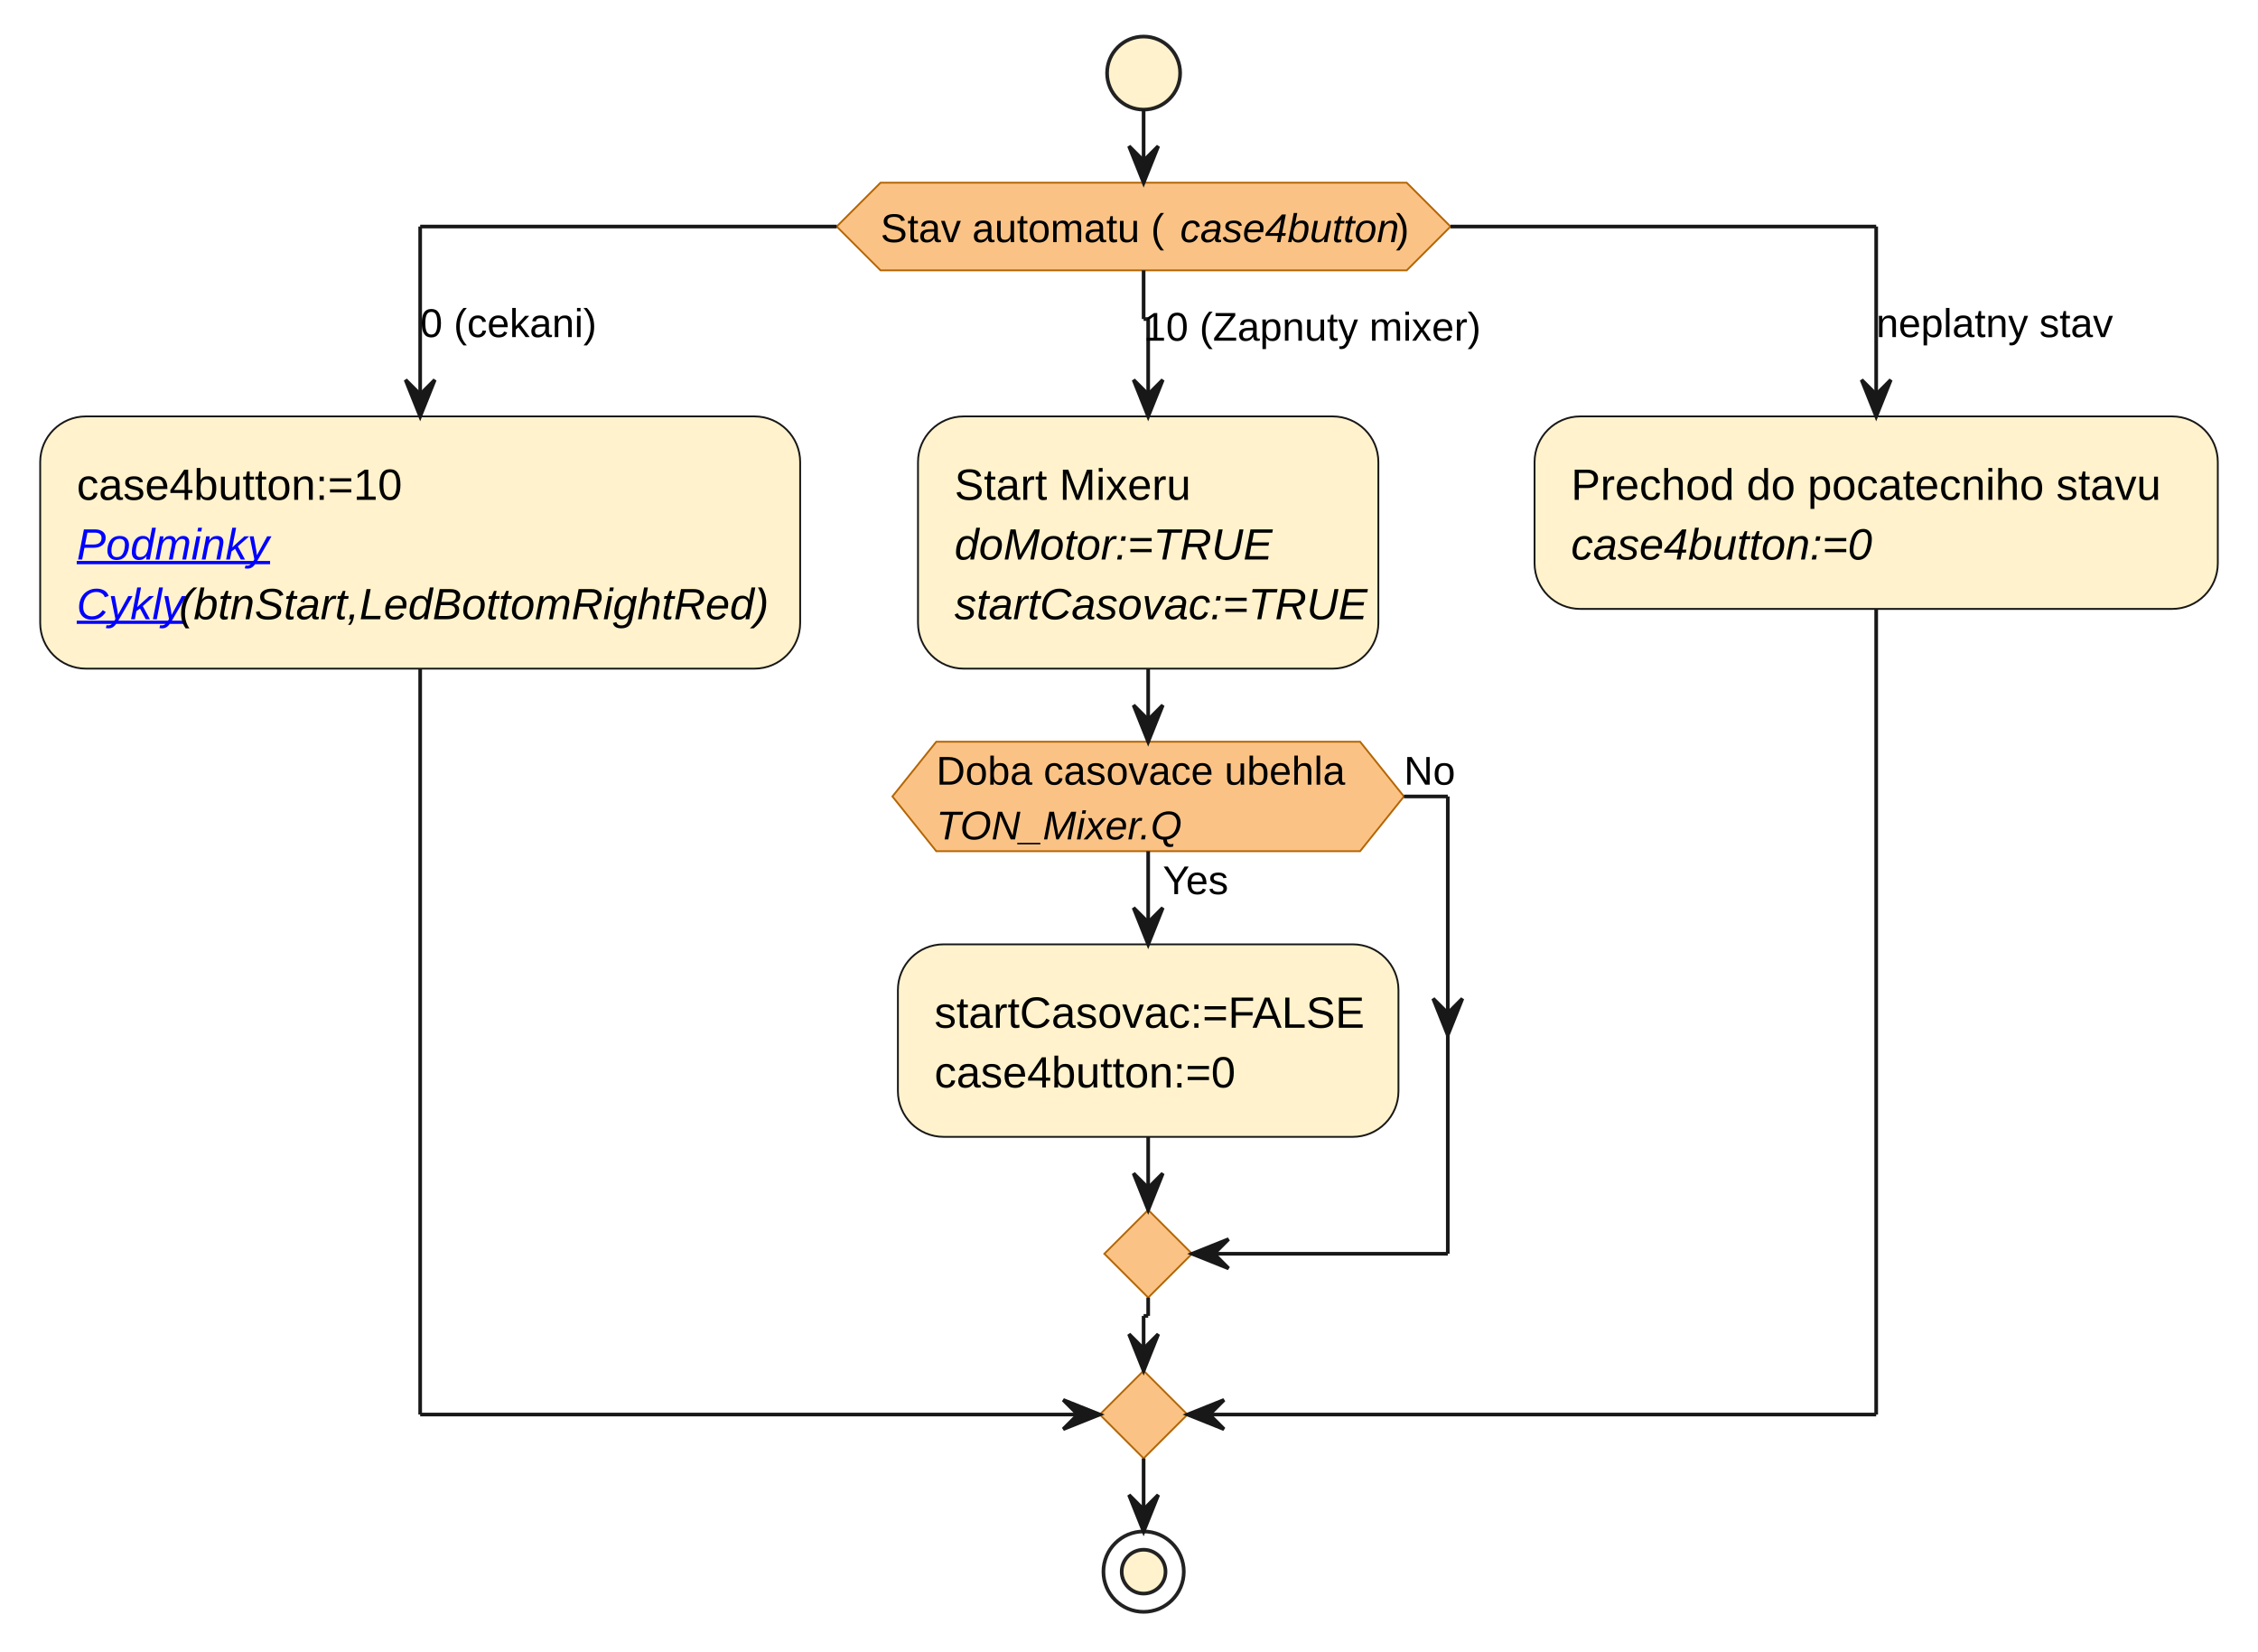
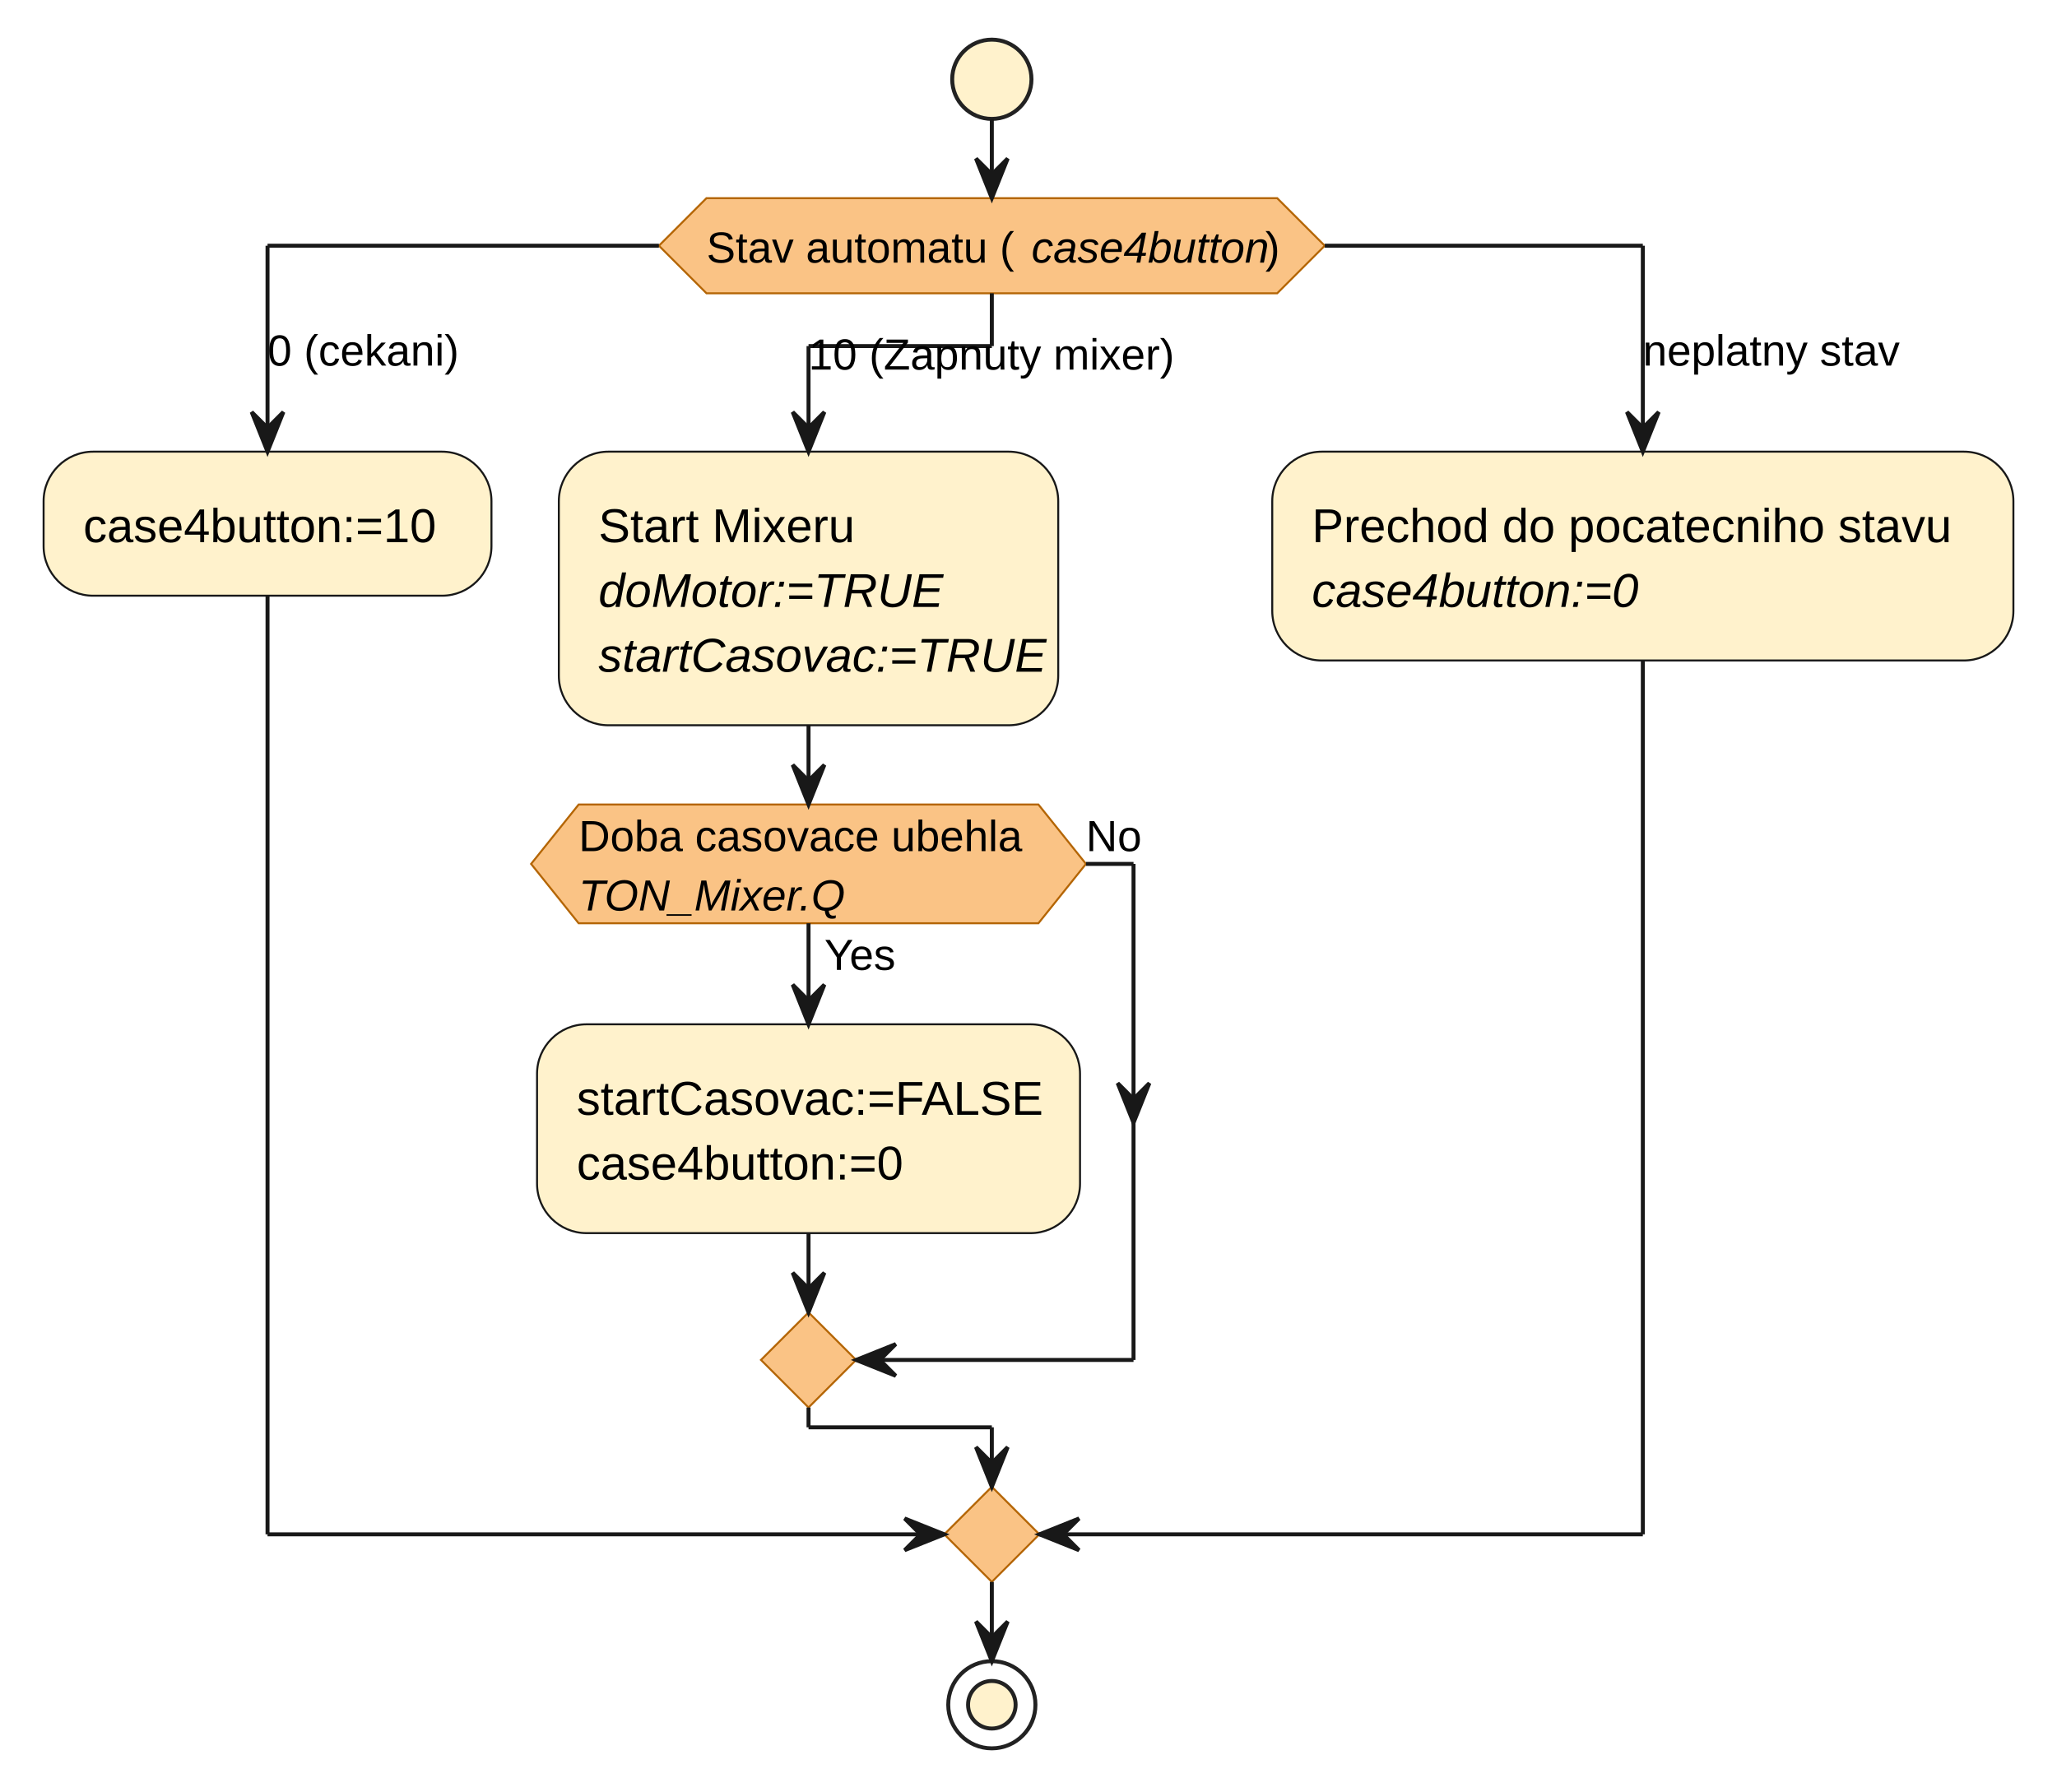
- <svg xmlns="http://www.w3.org/2000/svg" xmlns:xlink="http://www.w3.org/1999/xlink" contentStyleType="text/css" height="452px" preserveAspectRatio="none" style="width:618px;height:452px;" version="1.1" viewBox="0 0 618 452" width="618px" zoomAndPan="magnify">
+ <svg xmlns="http://www.w3.org/2000/svg" contentStyleType="text/css" height="452px" preserveAspectRatio="none" style="width:519px;height:452px;" version="1.1" viewBox="0 0 519 452" width="519px" zoomAndPan="magnify">
  <defs />
  <g>
-     <ellipse cx="313" cy="20" fill="#FFF2CC" rx="10" ry="10" style="stroke:#222222;stroke-width:1.0;" />
-     <polygon fill="#FAC385" points="241,50,385,50,397,62,385,74,241,74,229,62,241,50" style="stroke:#B46504;stroke-width:0.5;" />
-     <text fill="#000000" font-family="arial" font-size="11" lengthAdjust="spacing" textLength="82" x="241" y="66.268">Stav automatu (</text>
-     <text fill="#000000" font-family="arial" font-size="11" font-style="italic" lengthAdjust="spacing" textLength="59" x="323" y="66.268">case4button</text>
-     <text fill="#000000" font-family="arial" font-size="11" lengthAdjust="spacing" textLength="3" x="382" y="66.268">)</text>
-     <rect fill="#FFF2CC" height="69.032" rx="12.5" ry="12.5" style="stroke:#181818;stroke-width:0.5;" width="208" x="11" y="113.964" />
+     <ellipse cx="250.25" cy="20" fill="#FFF2CC" rx="10" ry="10" style="stroke:#222222;stroke-width:1.0;" />
+     <polygon fill="#FAC385" points="178.25,50,322.25,50,334.25,62,322.25,74,178.25,74,166.25,62,178.25,50" style="stroke:#B46504;stroke-width:0.5;" />
+     <text fill="#000000" font-family="arial" font-size="11" lengthAdjust="spacing" textLength="82" x="178.25" y="66.268">Stav automatu (</text>
+     <text fill="#000000" font-family="arial" font-size="11" font-style="italic" lengthAdjust="spacing" textLength="59" x="260.25" y="66.268">case4button</text>
+     <text fill="#000000" font-family="arial" font-size="11" lengthAdjust="spacing" textLength="3" x="319.25" y="66.268">)</text>
+     <rect fill="#FFF2CC" height="36.344" rx="12.5" ry="12.5" style="stroke:#181818;stroke-width:0.5;" width="113" x="11" y="113.964" />
    <text fill="#000000" font-family="arial" font-size="12" lengthAdjust="spacing" textLength="93" x="21" y="136.792">case4button:=10</text>
-     <a href="./md__rizeni__action.html" target="_top" title="./md__rizeni__action.html" xlink:actuate="onRequest" xlink:href="./md__rizeni__action.html" xlink:show="new" xlink:title="./md__rizeni__action.html" xlink:type="simple">
-       <text fill="#0000FF" font-family="arial" font-size="12" font-style="italic" lengthAdjust="spacing" text-decoration="underline" textLength="54" x="21" y="153.136">Podminky</text>
-     </a>
-     <a href="./md__rizeni__library__cykly.html" target="_top" title="./md__rizeni__library__cykly.html" xlink:actuate="onRequest" xlink:href="./md__rizeni__library__cykly.html" xlink:show="new" xlink:title="./md__rizeni__library__cykly.html" xlink:type="simple">
-       <text fill="#0000FF" font-family="arial" font-size="12" font-style="italic" lengthAdjust="spacing" text-decoration="underline" textLength="28" x="21" y="169.48">Cykly</text>
-     </a>
-     <text fill="#000000" font-family="arial" font-size="12" font-style="italic" lengthAdjust="spacing" textLength="160" x="49" y="169.48">(btnStart,LedBottomRightRed)</text>
-     <rect fill="#FFF2CC" height="69.032" rx="12.5" ry="12.5" style="stroke:#181818;stroke-width:0.5;" width="126" x="251.25" y="113.964" />
-     <text fill="#000000" font-family="arial" font-size="12" lengthAdjust="spacing" textLength="69" x="261.25" y="136.792">Start Mixeru</text>
-     <text fill="#000000" font-family="arial" font-size="12" font-style="italic" lengthAdjust="spacing" textLength="84" x="261.25" y="153.136">doMotor:=TRUE</text>
-     <text fill="#000000" font-family="arial" font-size="12" font-style="italic" lengthAdjust="spacing" textLength="106" x="261.25" y="169.48">startCasovac:=TRUE</text>
-     <rect fill="#FFF2CC" height="52.688" rx="12.5" ry="12.5" style="stroke:#181818;stroke-width:0.5;" width="137" x="245.75" y="258.451" />
-     <text fill="#000000" font-family="arial" font-size="12" lengthAdjust="spacing" textLength="117" x="255.75" y="281.279">startCasovac:=FALSE</text>
-     <text fill="#000000" font-family="arial" font-size="12" lengthAdjust="spacing" textLength="86" x="255.75" y="297.623">case4button:=0</text>
-     <polygon fill="#FAC385" points="256.25,202.996,372.25,202.996,384.25,217.978,372.25,232.96,256.25,232.96,244.25,217.978,256.25,202.996" style="stroke:#B46504;stroke-width:0.5;" />
-     <text fill="#000000" font-family="arial" font-size="11" lengthAdjust="spacing" textLength="17" x="318.25" y="244.719">Yes</text>
-     <text fill="#000000" font-family="arial" font-size="11" lengthAdjust="spacing" textLength="116" x="256.25" y="214.755">Doba casovace ubehla</text>
-     <text fill="#000000" font-family="arial" font-size="11" font-style="italic" lengthAdjust="spacing" textLength="63" x="256.25" y="229.737">TON_Mixer.Q</text>
-     <text fill="#000000" font-family="arial" font-size="11" lengthAdjust="spacing" textLength="15" x="384.25" y="214.755">No</text>
-     <polygon fill="#FAC385" points="314.25,331.139,326.25,343.139,314.25,355.139,302.25,343.139,314.25,331.139" style="stroke:#B46504;stroke-width:0.5;" />
-     <rect fill="#FFF2CC" height="52.688" rx="12.5" ry="12.5" style="stroke:#181818;stroke-width:0.5;" width="187" x="420" y="113.964" />
-     <text fill="#000000" font-family="arial" font-size="12" lengthAdjust="spacing" textLength="167" x="430" y="136.792">Prechod do pocatecniho stavu</text>
-     <text fill="#000000" font-family="arial" font-size="12" font-style="italic" lengthAdjust="spacing" textLength="83" x="430" y="153.136">case4button:=0</text>
-     <polygon fill="#FAC385" points="313,375.139,313,375.139,325,387.139,313,399.139,313,399.139,301,387.139,313,375.139" style="stroke:#B46504;stroke-width:0.5;" />
-     <ellipse cx="313" cy="430.139" fill="none" rx="11" ry="11" style="stroke:#222222;stroke-width:1.0;" />
-     <ellipse cx="313" cy="430.139" fill="#FFF2CC" rx="6" ry="6" style="stroke:#222222;stroke-width:1.0;" />
-     <line style="stroke:#181818;stroke-width:1.0;" x1="314.25" x2="314.25" y1="232.96" y2="258.451" />
-     <polygon fill="#181818" points="310.25,248.451,314.25,258.451,318.25,248.451,314.25,252.451" style="stroke:#181818;stroke-width:1.0;" />
-     <line style="stroke:#181818;stroke-width:1.0;" x1="384.25" x2="396.25" y1="217.978" y2="217.978" />
-     <polygon fill="#181818" points="392.25,273.304,396.25,283.304,400.25,273.304,396.25,277.304" style="stroke:#181818;stroke-width:1.0;" />
-     <line style="stroke:#181818;stroke-width:1.0;" x1="396.25" x2="396.25" y1="217.978" y2="343.139" />
-     <line style="stroke:#181818;stroke-width:1.0;" x1="396.25" x2="326.25" y1="343.139" y2="343.139" />
-     <polygon fill="#181818" points="336.25,339.139,326.25,343.139,336.25,347.139,332.25,343.139" style="stroke:#181818;stroke-width:1.0;" />
-     <line style="stroke:#181818;stroke-width:1.0;" x1="314.25" x2="314.25" y1="311.139" y2="331.139" />
-     <polygon fill="#181818" points="310.25,321.139,314.25,331.139,318.25,321.139,314.25,325.139" style="stroke:#181818;stroke-width:1.0;" />
-     <line style="stroke:#181818;stroke-width:1.0;" x1="314.25" x2="314.25" y1="182.996" y2="202.996" />
-     <polygon fill="#181818" points="310.25,192.996,314.25,202.996,318.25,192.996,314.25,196.996" style="stroke:#181818;stroke-width:1.0;" />
-     <line style="stroke:#181818;stroke-width:1.0;" x1="229" x2="115" y1="62" y2="62" />
-     <line style="stroke:#181818;stroke-width:1.0;" x1="115" x2="115" y1="62" y2="113.964" />
-     <polygon fill="#181818" points="111,103.964,115,113.964,119,103.964,115,107.964" style="stroke:#181818;stroke-width:1.0;" />
-     <text fill="#000000" font-family="arial" font-size="11" lengthAdjust="spacing" textLength="48" x="115" y="92.25">0 (cekani)</text>
-     <line style="stroke:#181818;stroke-width:1.0;" x1="397" x2="513.5" y1="62" y2="62" />
-     <line style="stroke:#181818;stroke-width:1.0;" x1="513.5" x2="513.5" y1="62" y2="113.964" />
-     <polygon fill="#181818" points="509.5,103.964,513.5,113.964,517.5,103.964,513.5,107.964" style="stroke:#181818;stroke-width:1.0;" />
-     <text fill="#000000" font-family="arial" font-size="11" lengthAdjust="spacing" textLength="70" x="513.5" y="92.25">neplatny stav</text>
-     <line style="stroke:#181818;stroke-width:1.0;" x1="313" x2="313" y1="74" y2="87.321" />
-     <line style="stroke:#181818;stroke-width:1.0;" x1="313" x2="314.25" y1="87.321" y2="87.321" />
-     <line style="stroke:#181818;stroke-width:1.0;" x1="314.25" x2="314.25" y1="87.321" y2="113.964" />
-     <polygon fill="#181818" points="310.25,103.964,314.25,113.964,318.25,103.964,314.25,107.964" style="stroke:#181818;stroke-width:1.0;" />
-     <text fill="#000000" font-family="arial" font-size="11" lengthAdjust="spacing" textLength="97" x="313" y="93.25">10 (Zapnuty mixer)</text>
-     <line style="stroke:#181818;stroke-width:1.0;" x1="115" x2="115" y1="182.996" y2="387.139" />
-     <line style="stroke:#181818;stroke-width:1.0;" x1="115" x2="301" y1="387.139" y2="387.139" />
-     <polygon fill="#181818" points="291,383.139,301,387.139,291,391.139,295,387.139" style="stroke:#181818;stroke-width:1.0;" />
-     <line style="stroke:#181818;stroke-width:1.0;" x1="513.5" x2="513.5" y1="166.652" y2="387.139" />
-     <line style="stroke:#181818;stroke-width:1.0;" x1="513.5" x2="325" y1="387.139" y2="387.139" />
-     <polygon fill="#181818" points="335,383.139,325,387.139,335,391.139,331,387.139" style="stroke:#181818;stroke-width:1.0;" />
-     <line style="stroke:#181818;stroke-width:1.0;" x1="314.25" x2="314.25" y1="355.139" y2="360.139" />
-     <line style="stroke:#181818;stroke-width:1.0;" x1="314.25" x2="313" y1="360.139" y2="360.139" />
-     <line style="stroke:#181818;stroke-width:1.0;" x1="313" x2="313" y1="360.139" y2="375.139" />
-     <polygon fill="#181818" points="309,365.139,313,375.139,317,365.139,313,369.139" style="stroke:#181818;stroke-width:1.0;" />
-     <line style="stroke:#181818;stroke-width:1.0;" x1="313" x2="313" y1="30" y2="50" />
-     <polygon fill="#181818" points="309,40,313,50,317,40,313,44" style="stroke:#181818;stroke-width:1.0;" />
-     <line style="stroke:#181818;stroke-width:1.0;" x1="313" x2="313" y1="399.139" y2="419.139" />
-     <polygon fill="#181818" points="309,409.139,313,419.139,317,409.139,313,413.139" style="stroke:#181818;stroke-width:1.0;" />
+     <rect fill="#FFF2CC" height="69.032" rx="12.5" ry="12.5" style="stroke:#181818;stroke-width:0.5;" width="126" x="141" y="113.964" />
+     <text fill="#000000" font-family="arial" font-size="12" lengthAdjust="spacing" textLength="69" x="151" y="136.792">Start Mixeru</text>
+     <text fill="#000000" font-family="arial" font-size="12" font-style="italic" lengthAdjust="spacing" textLength="84" x="151" y="153.136">doMotor:=TRUE</text>
+     <text fill="#000000" font-family="arial" font-size="12" font-style="italic" lengthAdjust="spacing" textLength="106" x="151" y="169.48">startCasovac:=TRUE</text>
+     <rect fill="#FFF2CC" height="52.688" rx="12.5" ry="12.5" style="stroke:#181818;stroke-width:0.5;" width="137" x="135.5" y="258.451" />
+     <text fill="#000000" font-family="arial" font-size="12" lengthAdjust="spacing" textLength="117" x="145.5" y="281.279">startCasovac:=FALSE</text>
+     <text fill="#000000" font-family="arial" font-size="12" lengthAdjust="spacing" textLength="86" x="145.5" y="297.623">case4button:=0</text>
+     <polygon fill="#FAC385" points="146,202.996,262,202.996,274,217.978,262,232.96,146,232.96,134,217.978,146,202.996" style="stroke:#B46504;stroke-width:0.5;" />
+     <text fill="#000000" font-family="arial" font-size="11" lengthAdjust="spacing" textLength="17" x="208" y="244.719">Yes</text>
+     <text fill="#000000" font-family="arial" font-size="11" lengthAdjust="spacing" textLength="116" x="146" y="214.755">Doba casovace ubehla</text>
+     <text fill="#000000" font-family="arial" font-size="11" font-style="italic" lengthAdjust="spacing" textLength="63" x="146" y="229.737">TON_Mixer.Q</text>
+     <text fill="#000000" font-family="arial" font-size="11" lengthAdjust="spacing" textLength="15" x="274" y="214.755">No</text>
+     <polygon fill="#FAC385" points="204,331.139,216,343.139,204,355.139,192,343.139,204,331.139" style="stroke:#B46504;stroke-width:0.5;" />
+     <rect fill="#FFF2CC" height="52.688" rx="12.5" ry="12.5" style="stroke:#181818;stroke-width:0.5;" width="187" x="321" y="113.964" />
+     <text fill="#000000" font-family="arial" font-size="12" lengthAdjust="spacing" textLength="167" x="331" y="136.792">Prechod do pocatecniho stavu</text>
+     <text fill="#000000" font-family="arial" font-size="12" font-style="italic" lengthAdjust="spacing" textLength="83" x="331" y="153.136">case4button:=0</text>
+     <polygon fill="#FAC385" points="250.25,375.139,250.25,375.139,262.25,387.139,250.25,399.139,250.25,399.139,238.25,387.139,250.25,375.139" style="stroke:#B46504;stroke-width:0.5;" />
+     <ellipse cx="250.25" cy="430.139" fill="none" rx="11" ry="11" style="stroke:#222222;stroke-width:1.0;" />
+     <ellipse cx="250.25" cy="430.139" fill="#FFF2CC" rx="6" ry="6" style="stroke:#222222;stroke-width:1.0;" />
+     <line style="stroke:#181818;stroke-width:1.0;" x1="204" x2="204" y1="232.96" y2="258.451" />
+     <polygon fill="#181818" points="200,248.451,204,258.451,208,248.451,204,252.451" style="stroke:#181818;stroke-width:1.0;" />
+     <line style="stroke:#181818;stroke-width:1.0;" x1="274" x2="286" y1="217.978" y2="217.978" />
+     <polygon fill="#181818" points="282,273.304,286,283.304,290,273.304,286,277.304" style="stroke:#181818;stroke-width:1.0;" />
+     <line style="stroke:#181818;stroke-width:1.0;" x1="286" x2="286" y1="217.978" y2="343.139" />
+     <line style="stroke:#181818;stroke-width:1.0;" x1="286" x2="216" y1="343.139" y2="343.139" />
+     <polygon fill="#181818" points="226,339.139,216,343.139,226,347.139,222,343.139" style="stroke:#181818;stroke-width:1.0;" />
+     <line style="stroke:#181818;stroke-width:1.0;" x1="204" x2="204" y1="311.139" y2="331.139" />
+     <polygon fill="#181818" points="200,321.139,204,331.139,208,321.139,204,325.139" style="stroke:#181818;stroke-width:1.0;" />
+     <line style="stroke:#181818;stroke-width:1.0;" x1="204" x2="204" y1="182.996" y2="202.996" />
+     <polygon fill="#181818" points="200,192.996,204,202.996,208,192.996,204,196.996" style="stroke:#181818;stroke-width:1.0;" />
+     <line style="stroke:#181818;stroke-width:1.0;" x1="166.25" x2="67.5" y1="62" y2="62" />
+     <line style="stroke:#181818;stroke-width:1.0;" x1="67.5" x2="67.5" y1="62" y2="113.964" />
+     <polygon fill="#181818" points="63.5,103.964,67.5,113.964,71.5,103.964,67.5,107.964" style="stroke:#181818;stroke-width:1.0;" />
+     <text fill="#000000" font-family="arial" font-size="11" lengthAdjust="spacing" textLength="48" x="67.5" y="92.25">0 (cekani)</text>
+     <line style="stroke:#181818;stroke-width:1.0;" x1="334.25" x2="414.5" y1="62" y2="62" />
+     <line style="stroke:#181818;stroke-width:1.0;" x1="414.5" x2="414.5" y1="62" y2="113.964" />
+     <polygon fill="#181818" points="410.5,103.964,414.5,113.964,418.5,103.964,414.5,107.964" style="stroke:#181818;stroke-width:1.0;" />
+     <text fill="#000000" font-family="arial" font-size="11" lengthAdjust="spacing" textLength="70" x="414.5" y="92.25">neplatny stav</text>
+     <line style="stroke:#181818;stroke-width:1.0;" x1="250.25" x2="250.25" y1="74" y2="87.321" />
+     <line style="stroke:#181818;stroke-width:1.0;" x1="250.25" x2="204" y1="87.321" y2="87.321" />
+     <line style="stroke:#181818;stroke-width:1.0;" x1="204" x2="204" y1="87.321" y2="113.964" />
+     <polygon fill="#181818" points="200,103.964,204,113.964,208,103.964,204,107.964" style="stroke:#181818;stroke-width:1.0;" />
+     <text fill="#000000" font-family="arial" font-size="11" lengthAdjust="spacing" textLength="97" x="204" y="93.25">10 (Zapnuty mixer)</text>
+     <line style="stroke:#181818;stroke-width:1.0;" x1="67.5" x2="67.5" y1="150.308" y2="387.139" />
+     <line style="stroke:#181818;stroke-width:1.0;" x1="67.5" x2="238.25" y1="387.139" y2="387.139" />
+     <polygon fill="#181818" points="228.25,383.139,238.25,387.139,228.25,391.139,232.25,387.139" style="stroke:#181818;stroke-width:1.0;" />
+     <line style="stroke:#181818;stroke-width:1.0;" x1="414.5" x2="414.5" y1="166.652" y2="387.139" />
+     <line style="stroke:#181818;stroke-width:1.0;" x1="414.5" x2="262.25" y1="387.139" y2="387.139" />
+     <polygon fill="#181818" points="272.25,383.139,262.25,387.139,272.25,391.139,268.25,387.139" style="stroke:#181818;stroke-width:1.0;" />
+     <line style="stroke:#181818;stroke-width:1.0;" x1="204" x2="204" y1="355.139" y2="360.139" />
+     <line style="stroke:#181818;stroke-width:1.0;" x1="204" x2="250.25" y1="360.139" y2="360.139" />
+     <line style="stroke:#181818;stroke-width:1.0;" x1="250.25" x2="250.25" y1="360.139" y2="375.139" />
+     <polygon fill="#181818" points="246.25,365.139,250.25,375.139,254.25,365.139,250.25,369.139" style="stroke:#181818;stroke-width:1.0;" />
+     <line style="stroke:#181818;stroke-width:1.0;" x1="250.25" x2="250.25" y1="30" y2="50" />
+     <polygon fill="#181818" points="246.25,40,250.25,50,254.25,40,250.25,44" style="stroke:#181818;stroke-width:1.0;" />
+     <line style="stroke:#181818;stroke-width:1.0;" x1="250.25" x2="250.25" y1="399.139" y2="419.139" />
+     <polygon fill="#181818" points="246.25,409.139,250.25,419.139,254.25,409.139,250.25,413.139" style="stroke:#181818;stroke-width:1.0;" />
  </g>
</svg>
